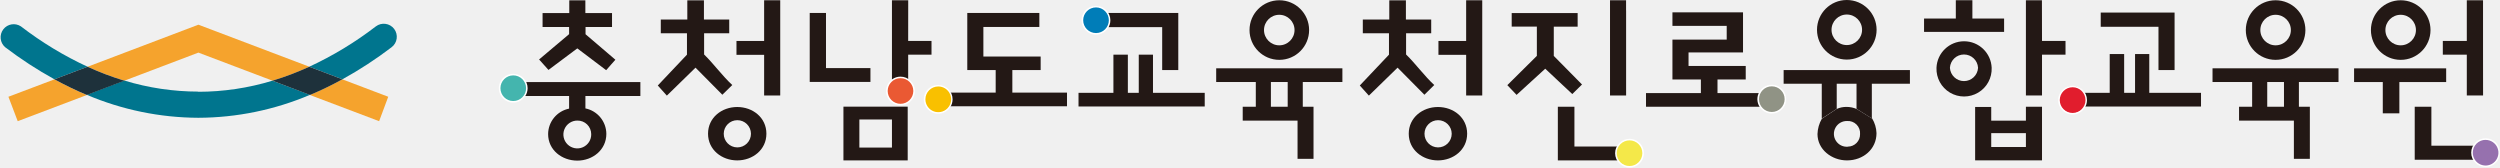
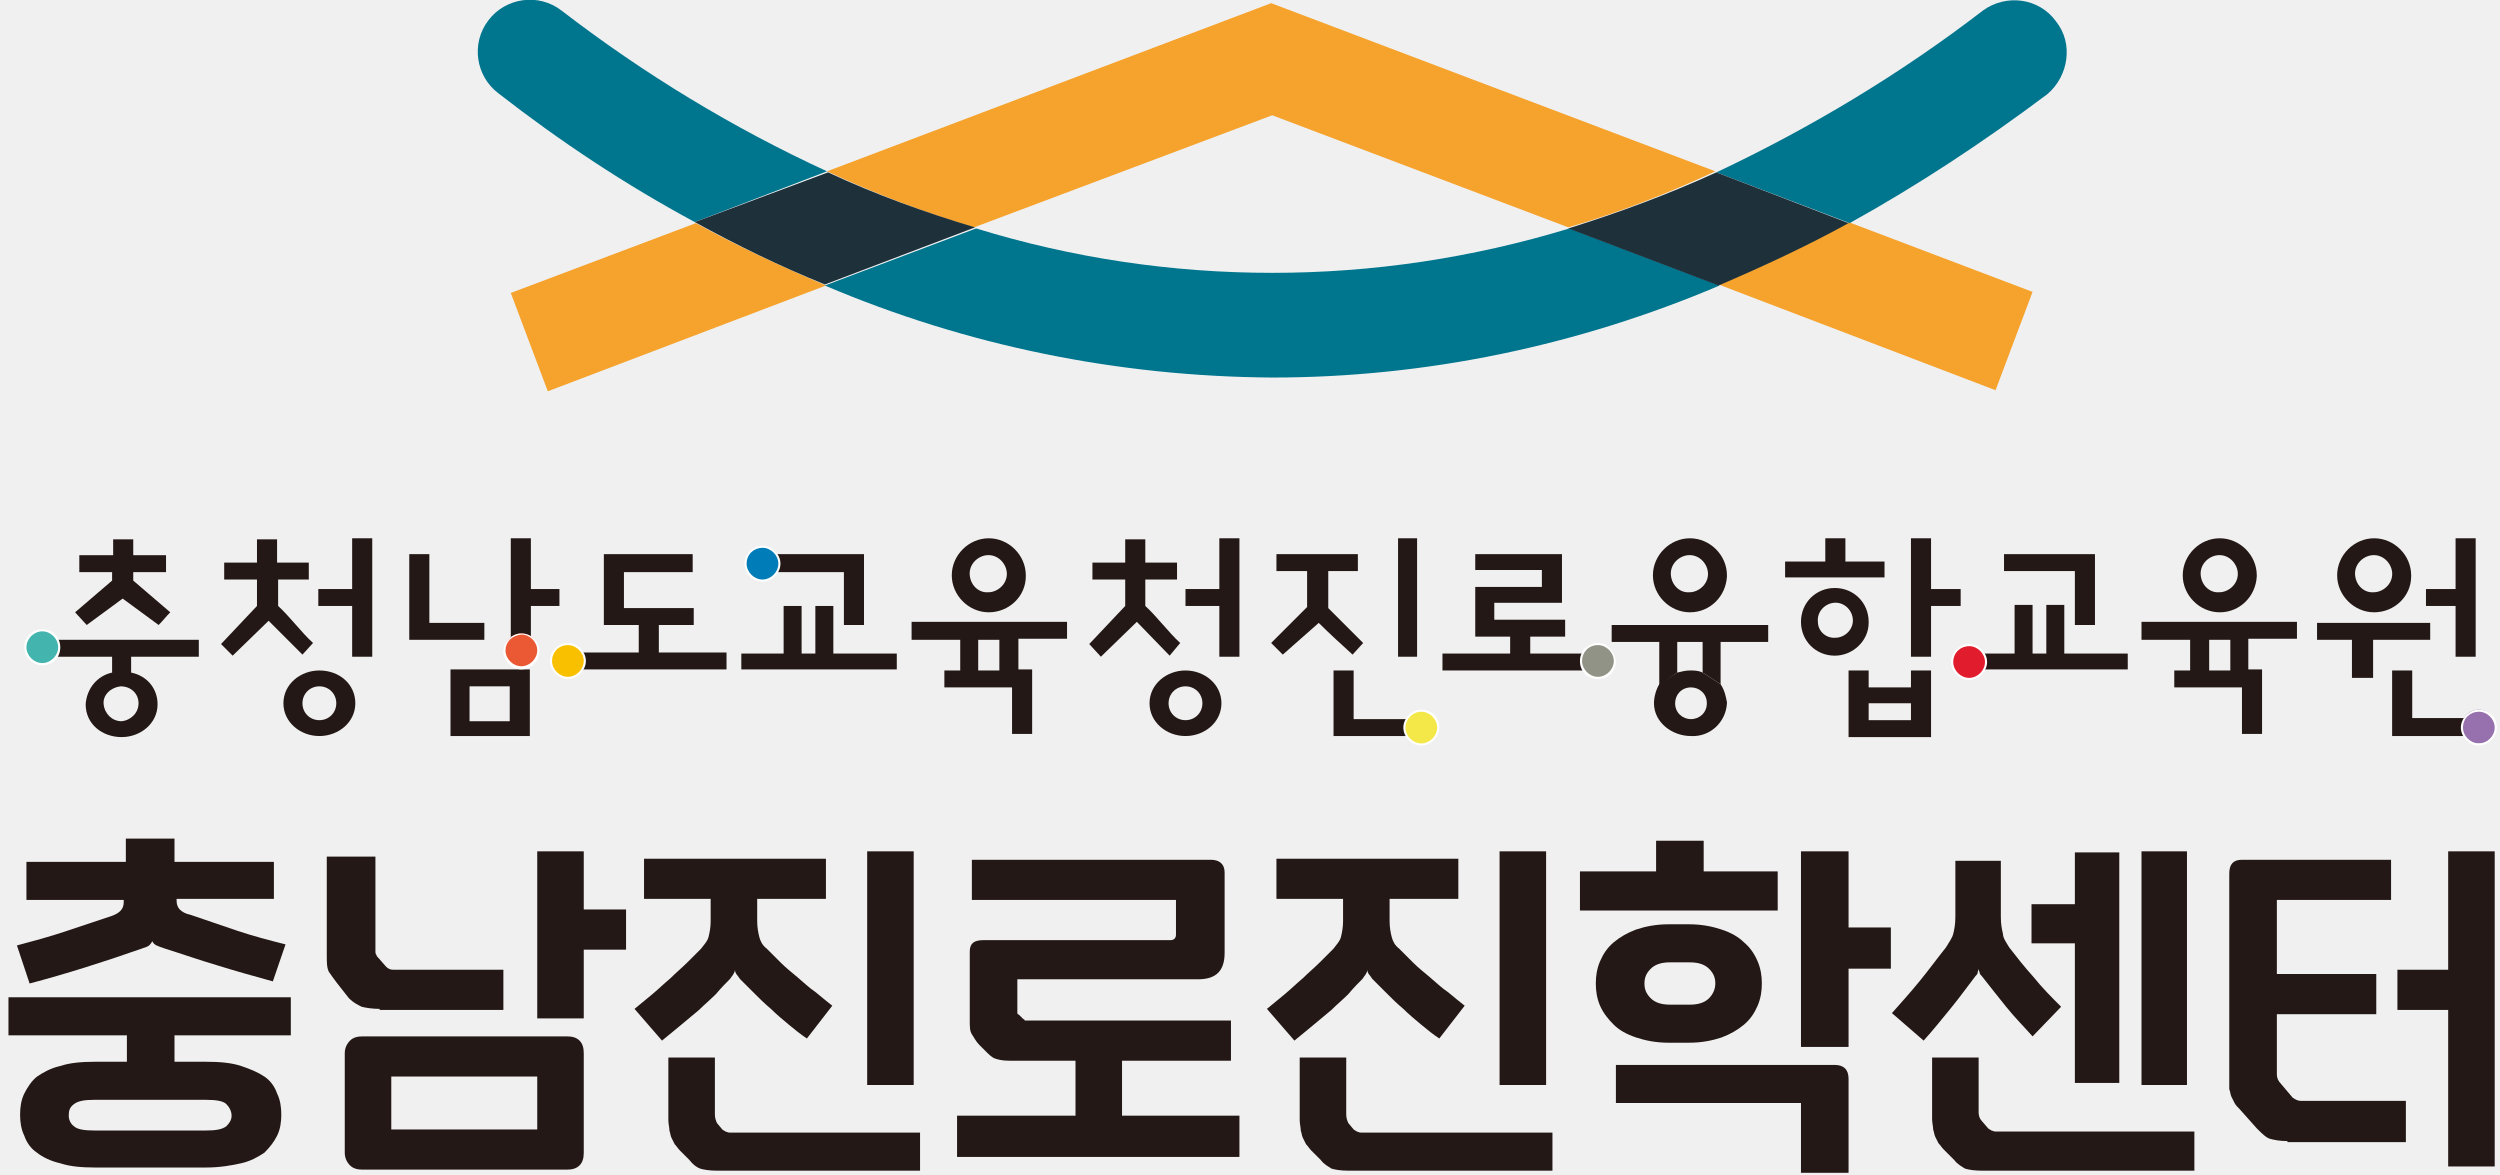
- <svg xmlns="http://www.w3.org/2000/svg" viewBox="0 0 573.1 38.41">
-   <defs>
-     <style>.cls-1{fill:#f5a32d;}.cls-2{fill:#00758e;}.cls-3{fill:#1e313b;}.cls-4{fill:#231815;}.cls-5{fill:#44b5ae;}.cls-6{fill:#fff;}.cls-7{fill:#9671ae;}.cls-8{fill:#ea5933;}.cls-9{fill:#f9c000;}.cls-10{fill:#007db8;}.cls-11{fill:#f4e849;}.cls-12{fill:#909385;}.cls-13{fill:#e11d2d;}</style>
-   </defs>
-   <g id="Layer_2" data-name="Layer 2">
-     <g id="Layer_1-2" data-name="Layer 1">
-       <path class="cls-1" d="M1.93,22.18l2.13,5.6,15.85-6a76.59,76.59,0,0,1-7.43-3.59Z" />
-       <path class="cls-1" d="M86.91,27.78,89,22.18l-10.54-4a77.73,77.73,0,0,1-7.43,3.59Z" />
-       <path class="cls-1" d="M45.48,12.06l17,6.44a65.32,65.32,0,0,0,8.44-3.2L45.48,5.66,20.07,15.3a65.87,65.87,0,0,0,8.44,3.2Z" />
-       <path class="cls-2" d="M90.36,6.63a3,3,0,0,0-4.2-.58A80.81,80.81,0,0,1,70.89,15.3l7.6,2.88a91,91,0,0,0,11.29-7.36,3,3,0,0,0,.58-4.19" />
-       <path class="cls-2" d="M4.8,6.05a3,3,0,0,0-3.62,4.77,91.83,91.83,0,0,0,11.3,7.36l7.59-2.88A80.81,80.81,0,0,1,4.8,6.05" />
-       <path class="cls-2" d="M45.48,21a58.57,58.57,0,0,1-17-2.54l-8.6,3.27A66,66,0,0,0,45.48,27a66,66,0,0,0,25.58-5.26L62.45,18.5a58.52,58.52,0,0,1-17,2.54" />
-       <path class="cls-3" d="M20.07,15.3l-7.59,2.88a76.59,76.59,0,0,0,7.43,3.59l8.6-3.27a65.87,65.87,0,0,1-8.44-3.2" />
-       <path class="cls-3" d="M62.45,18.5l8.61,3.27a77.73,77.73,0,0,0,7.43-3.59l-7.6-2.88a65.32,65.32,0,0,1-8.44,3.2" />
-       <path class="cls-4" d="M117.88,22h12.58v2.9a6,6,0,0,0-4.81,5.84c0,3.65,3.16,6.08,6.69,6.08S139,34.34,139,30.69a6,6,0,0,0-4.8-5.84V22H146.8V18.81H117.88Zm17.65,8.74a3.19,3.19,0,1,1-3.19-3.1,3.12,3.12,0,0,1,3.19,3.1" />
-       <path class="cls-4" d="M123.58,13.63l2.15,2.4,6.61-4.94,6.62,5c.72-.79,1.38-1.61,2.11-2.4l-6.84-5.84V6.19h6.07V3h-6.11V.07H130.5V3h-6.12V6.19h6.08V7.83Z" />
-       <path class="cls-4" d="M167.87,19.49c-2.2-2-4.31-4.92-6.46-7V7.62h5.76V4.48h-5.8V.07h-3.81V4.48h-6.08V7.62h6v4.91l-6.69,7.07,2.08,2.32,6.57-6.41,6.15,6.21Z" />
-       <path class="cls-4" d="M328.79,19.49c-2.2-2-4.31-4.92-6.46-7V7.62h5.76V4.48h-5.8V.07h-3.81V4.48h-6.07V7.62h6v4.91l-6.69,7.07,2.08,2.32,6.58-6.41,6.15,6.21Z" />
-       <path class="cls-4" d="M169,24.53c-3.54,0-6.69,2.43-6.69,6.12s3.15,6.12,6.69,6.12,6.69-2.43,6.69-6.12-3.12-6.12-6.69-6.12m0,9.26a3.12,3.12,0,1,1,3.15-3.14A3.12,3.12,0,0,1,169,33.79" />
-       <polygon class="cls-4" points="175.17 0.06 175.17 9.39 168.83 9.39 168.83 12.57 175.17 12.57 175.17 21.89 178.86 21.89 178.86 0.06 175.17 0.06" />
-       <path class="cls-4" d="M329.63,24.53c-3.53,0-6.69,2.43-6.69,6.12s3.16,6.12,6.69,6.12,6.7-2.43,6.7-6.12-3.12-6.12-6.7-6.12m0,9.26a3.12,3.12,0,1,1,3.16-3.14,3.12,3.12,0,0,1-3.16,3.14" />
-       <polygon class="cls-4" points="336.1 0.06 336.1 9.39 329.75 9.39 329.75 12.57 336.1 12.57 336.1 21.89 339.79 21.89 339.79 0.06 336.1 0.06" />
-       <polygon class="cls-4" points="199.54 15.61 189.35 15.61 189.35 2.97 185.62 2.97 185.62 18.78 199.54 18.78 199.54 15.61" />
-       <path class="cls-4" d="M193.35,36.77h14.73V24.45H193.35ZM197,27.39h7.47v6.44H197Z" />
-       <polygon class="cls-4" points="208.19 9.39 208.2 0.06 204.47 0.06 204.47 12.42 204.47 15.6 204.47 21.89 208.16 21.89 208.19 21.89 208.19 12.53 213.54 12.53 213.54 9.39 208.19 9.39" />
-       <polygon class="cls-4" points="232.07 16.06 238.56 16.06 238.56 12.96 225.43 12.96 225.43 6.18 238.26 6.18 238.26 2.97 221.74 2.97 221.74 16.06 228.25 16.06 228.25 21.23 215.68 21.23 215.68 24.36 244.6 24.36 244.6 21.23 232.07 21.23 232.07 16.06" />
-       <polygon class="cls-4" points="264.31 12.53 261.05 12.53 261.05 21.28 258.55 21.28 258.55 12.53 255.24 12.53 255.24 21.28 247.24 21.28 247.24 24.41 276.17 24.41 276.17 21.28 264.31 21.28 264.31 12.53" />
-       <polygon class="cls-4" points="266.42 16.06 270.11 16.06 270.11 2.97 253.18 2.97 253.18 6.22 266.42 6.22 266.42 16.06" />
-       <polygon class="cls-4" points="492.7 12.39 489.44 12.39 489.44 21.28 486.94 21.28 486.94 12.39 483.63 12.39 483.63 21.28 475.63 21.28 475.63 24.42 504.56 24.42 504.56 21.28 492.7 21.28 492.7 12.39" />
-       <polygon class="cls-4" points="494.81 16.06 498.5 16.06 498.5 2.88 481.57 2.88 481.57 6.14 494.81 6.14 494.81 16.06" />
-       <path class="cls-4" d="M278.8,18.8h9.08v5.67h-3v3.18h12.57v8.76h3.66V24.47h-2.46V18.8h9.08V15.66H278.8Zm12.54,0h3.85v5.67h-3.85Z" />
-       <path class="cls-4" d="M300.1,6.89a6.83,6.83,0,1,0-13.66,0,6.83,6.83,0,1,0,13.66,0m-10.34,0a3.49,3.49,0,0,1,7,0,3.49,3.49,0,0,1-7,0" />
-       <path class="cls-4" d="M507.2,18.8h9.08v5.67h-3v3.18h12.57v8.76h3.66V24.47H527V18.8h9.08V15.66H507.2Zm12.54,0h3.84v5.67h-3.84Z" />
-       <path class="cls-4" d="M528.49,6.89a6.83,6.83,0,0,0-13.66,0,6.83,6.83,0,0,0,13.66,0m-10.33,0a3.49,3.49,0,0,1,7,0,3.49,3.49,0,0,1-7,0" />
-       <path class="cls-4" d="M557.17,6.89a6.83,6.83,0,1,0-13.66,0,6.83,6.83,0,1,0,13.66,0m-10.34,0a3.49,3.49,0,0,1,7,0,3.5,3.5,0,0,1-7,0" />
-       <path class="cls-4" d="M430.19,6.83a6.83,6.83,0,1,0-13.66,0,6.83,6.83,0,1,0,13.66,0m-10.33,0a3.49,3.49,0,0,1,7,0,3.49,3.49,0,0,1-7,0" />
-       <path class="cls-4" d="M456.57,15.54a6.33,6.33,0,0,0-12.65,0,6.33,6.33,0,1,0,12.65,0m-9.57,0a3.23,3.23,0,0,1,6.45,0,3.23,3.23,0,0,1-6.45,0" />
-       <path class="cls-4" d="M362.66,19.37l-6.47-6.55V6.11h5.47V3H346.54v3.1h5.77v6.71l-6.77,6.71,2.12,2.23,6.57-6c2,1.93,4.16,3.85,6.2,5.81Z" />
-       <polygon class="cls-4" points="360.92 24.47 357.12 24.47 357.12 36.77 373.08 36.77 373.08 33.59 360.92 33.59 360.92 24.47" />
-       <polygon class="cls-4" points="393.72 18.22 400.19 18.22 400.19 15.12 387.08 15.12 387.08 12.02 399.57 12.02 399.57 2.83 383.39 2.83 383.39 5.93 395.83 5.93 395.83 9.08 383.39 9.08 383.39 18.22 389.91 18.22 389.91 21.34 377.33 21.34 377.33 24.47 406.26 24.47 406.26 21.34 393.72 21.34 393.72 18.22" />
-       <polygon class="cls-4" points="560.76 15.67 539.65 15.67 539.65 18.81 546.23 18.81 546.23 25.98 550.03 25.98 550.03 18.81 560.76 18.81 560.76 15.67" />
-       <polygon class="cls-4" points="557.37 33.4 557.37 24.47 553.55 24.47 553.55 36.62 569.49 36.62 569.49 33.4 557.37 33.4" />
-       <polyline class="cls-4" points="372.76 2.4 372.76 0.06 369.08 0.06 369.08 4.3 369.08 4.31 369.08 21.89 372.77 21.89 372.77 2.4 372.76 2.4" />
-       <polygon class="cls-4" points="437.83 19.2 437.83 16.06 408.88 16.06 408.88 19.2 417.62 19.2 417.62 27.19 421.05 24.95 421.05 19.2 425.59 19.2 425.59 24.95 429.1 27.15 429.1 19.2 437.83 19.2" />
-       <path class="cls-4" d="M429.09,27.13,425.65,25a5.68,5.68,0,0,0-2.3-.49A5.15,5.15,0,0,0,421,25l-3.36,2.22a7.51,7.51,0,0,0-1,3.5c0,3.55,3.24,6.05,6.76,6.05,3.73,0,6.77-2.58,6.77-6.25a7,7,0,0,0-1-3.36m-5.58,6.47a2.95,2.95,0,1,1-.19-5.89,2.79,2.79,0,0,1,3,3,2.8,2.8,0,0,1-2.81,2.87" />
-       <polygon class="cls-4" points="459.42 4.25 452.15 4.25 452.15 0.05 448.35 0.05 448.35 4.25 441.07 4.25 441.07 7.31 444.88 7.31 455.61 7.31 459.42 7.31 459.42 4.25" />
-       <polygon class="cls-4" points="468.11 9.39 468.09 0.06 464.42 0.06 464.42 21.89 468.11 21.89 468.11 12.53 473.5 12.53 473.5 9.39 468.11 9.39" />
-       <path class="cls-4" d="M464.42,24.47v.64h0v2.55h-7.95V25h0v-.48h-3.69V36.76h15.33V24.47Zm0,9.23h-7.95V30.52h7.95Z" />
-       <polygon class="cls-4" points="569.22 21.89 569.21 10.53 569.21 2.41 569.21 0.06 565.49 0.06 565.49 0.58 565.49 8.91 565.49 9.39 559.99 9.39 559.99 12.53 565.49 12.53 565.49 21.89 569.22 21.89" />
-       <path class="cls-5" d="M117.66,23.34a3.12,3.12,0,1,1,3.12-3.12,3.12,3.12,0,0,1-3.12,3.12" />
-       <path class="cls-6" d="M117.66,17.28a2.94,2.94,0,1,1-2.94,2.94,2.94,2.94,0,0,1,2.94-2.94m0-.36a3.3,3.3,0,1,0,3.29,3.3,3.3,3.3,0,0,0-3.29-3.3" />
-       <path class="cls-7" d="M569.8,38.13A3.12,3.12,0,1,1,572.92,35a3.12,3.12,0,0,1-3.12,3.12" />
-       <path class="cls-6" d="M569.8,32.07A2.94,2.94,0,1,1,566.86,35a2.93,2.93,0,0,1,2.94-2.94m0-.36a3.3,3.3,0,1,0,3.3,3.3,3.29,3.29,0,0,0-3.3-3.3" />
-       <path class="cls-8" d="M206.43,24a3.12,3.12,0,1,1,3.12-3.12A3.12,3.12,0,0,1,206.43,24" />
-       <path class="cls-6" d="M206.43,17.92a2.94,2.94,0,1,1-2.94,2.94,2.94,2.94,0,0,1,2.94-2.94m0-.35a3.3,3.3,0,1,0,3.3,3.29,3.3,3.3,0,0,0-3.3-3.29" />
-       <path class="cls-9" d="M215.08,25.88a3.12,3.12,0,1,1,3.12-3.11,3.12,3.12,0,0,1-3.12,3.11" />
-       <path class="cls-6" d="M215.08,19.82a2.95,2.95,0,1,1-2.94,2.95,2.95,2.95,0,0,1,2.94-2.95m0-.35a3.3,3.3,0,1,0,3.29,3.3,3.3,3.3,0,0,0-3.29-3.3" />
-       <path class="cls-10" d="M251.25,7.76a3.12,3.12,0,1,1,3.12-3.12,3.12,3.12,0,0,1-3.12,3.12" />
-       <path class="cls-6" d="M251.25,1.7a2.94,2.94,0,1,1-2.94,2.94,2.94,2.94,0,0,1,2.94-2.94m0-.35a3.3,3.3,0,1,0,3.29,3.29,3.3,3.3,0,0,0-3.29-3.29" />
-       <path class="cls-11" d="M373.55,38.24a3.12,3.12,0,1,1,3.12-3.12,3.12,3.12,0,0,1-3.12,3.12" />
-       <path class="cls-6" d="M373.55,32.18a2.94,2.94,0,1,1-2.94,2.94,2.93,2.93,0,0,1,2.94-2.94m0-.36a3.3,3.3,0,1,0,3.3,3.3,3.29,3.29,0,0,0-3.3-3.3" />
-       <path class="cls-12" d="M406.17,25.85a3.12,3.12,0,1,1,3.12-3.12,3.12,3.12,0,0,1-3.12,3.12" />
-       <path class="cls-6" d="M406.17,19.79a2.94,2.94,0,1,1-2.94,2.94,2.93,2.93,0,0,1,2.94-2.94m0-.36a3.3,3.3,0,1,0,3.29,3.3,3.29,3.29,0,0,0-3.29-3.3" />
-       <path class="cls-13" d="M475.13,26a3.12,3.12,0,1,1,3.11-3.12A3.12,3.12,0,0,1,475.13,26" />
-       <path class="cls-6" d="M475.13,20a2.95,2.95,0,1,1-2.95,2.95A2.95,2.95,0,0,1,475.13,20m0-.35a3.3,3.3,0,1,0,3.29,3.3,3.3,3.3,0,0,0-3.29-3.3" />
-     </g>
+ <svg xmlns="http://www.w3.org/2000/svg" version="1.1" id="Layer_1" x="0px" y="0px" viewBox="0 0 236.4 111.1" style="enable-background:new 0 0 236.4 111.1;" xml:space="preserve">
+   <style type="text/css">
+ 	.st0{fill:#F5A32D;}
+ 	.st1{fill:#00758E;}
+ 	.st2{fill:#1E313B;}
+ 	.st3{fill:#231815;}
+ 	.st4{fill:#44B5AE;}
+ 	.st5{fill:#FFFFFF;}
+ 	.st6{fill:#9671AE;}
+ 	.st7{fill:#EA5933;}
+ 	.st8{fill:#F9C000;}
+ 	.st9{fill:#007DB8;}
+ 	.st10{fill:#F4E849;}
+ 	.st11{fill:#909385;}
+ 	.st12{fill:#E11D2D;}
+ </style>
+   <g>
+     <path class="st0" d="M48.3,27.7l3.5,9.3L78.1,27c-4.2-1.8-8.3-3.7-12.3-5.9L48.3,27.7z" />
+     <path class="st0" d="M188.7,36.9l3.5-9.3L174.8,21c-4,2.2-8.1,4.2-12.3,5.9L188.7,36.9z" />
+     <path class="st0" d="M120.3,10.9l28,10.6c4.8-1.4,9.4-3.2,13.9-5.3l-42-15.9l-42,15.9c4.5,2.1,9.2,3.9,13.9,5.3L120.3,10.9z" />
+     <path class="st1" d="M194.4,2c-1.6-2.2-4.7-2.6-6.9-1c0,0,0,0,0,0c-7.8,6-16.3,11.1-25.2,15.3l12.6,4.8c6.5-3.6,12.7-7.7,18.7-12.2   C195.6,7.2,196.1,4.1,194.4,2C194.4,2,194.4,2,194.4,2" />
+     <path class="st1" d="M53.1,1c-2.2-1.7-5.3-1.2-6.9,0.9c-1.7,2.2-1.2,5.3,0.9,6.9C53,13.4,59.2,17.5,65.7,21l12.5-4.8   C69.3,12.1,60.9,7,53.1,1" />
+     <path class="st1" d="M120.3,25.8c-9.5,0-18.9-1.4-28-4.2L78,27c13.4,5.7,27.7,8.6,42.3,8.7c14.5,0,28.9-3,42.3-8.7l-14.2-5.4   C139.2,24.4,129.8,25.8,120.3,25.8" />
+     <path class="st2" d="M78.3,16.3L65.7,21c4,2.2,8.1,4.2,12.3,5.9l14.2-5.4C87.5,20.1,82.8,18.4,78.3,16.3" />
+     <path class="st2" d="M148.3,21.6l14.2,5.4c4.2-1.8,8.3-3.7,12.3-5.9l-12.5-4.8C157.7,18.4,153.1,20.1,148.3,21.6" />
+   </g>
+   <g>
+     <path class="st3" d="M4.2,62.1h6.4v1.5c-1.4,0.3-2.4,1.5-2.5,3c0,1.9,1.6,3.1,3.4,3.1s3.4-1.3,3.4-3.1c0-1.5-1-2.7-2.5-3v-1.5h6.4   v-1.6H4.2V62.1z M13.1,66.5c0,0.9-0.7,1.6-1.6,1.7c-0.9,0-1.6-0.7-1.7-1.6s0.7-1.6,1.6-1.7c0,0,0,0,0,0   C12.4,64.9,13.1,65.6,13.1,66.5C13.1,66.5,13.1,66.5,13.1,66.5" />
+     <path class="st3" d="M7.1,57.9l1.1,1.2l3.4-2.5l3.4,2.5c0.4-0.4,0.7-0.8,1.1-1.2l-3.5-3v-0.8h3.1v-1.6h-3.1v-1.5h-1.9v1.5H7.5v1.6   h3.1v0.8L7.1,57.9z" />
+     <path class="st3" d="M29.6,60.8c-1.1-1-2.2-2.5-3.3-3.5v-2.5h2.9v-1.6h-3v-2.2h-1.9v2.2h-3.1v1.6h3.1v2.5l-3.4,3.6l1.1,1.1l3.4-3.3   l3.2,3.2L29.6,60.8z" />
+     <path class="st3" d="M111.6,60.8c-1.1-1-2.2-2.5-3.3-3.5v-2.5h3v-1.6h-3v-2.2h-1.9v2.2h-3.1v1.6h3.1v2.5l-3.4,3.6l1.1,1.2l3.4-3.3   l3.1,3.2L111.6,60.8z" />
+     <path class="st3" d="M30.2,63.4c-1.8,0-3.4,1.3-3.4,3.1s1.6,3.1,3.4,3.1s3.4-1.3,3.4-3.1S32.1,63.4,30.2,63.4 M30.2,68.1   c-0.9,0-1.6-0.7-1.6-1.6c0-0.9,0.7-1.6,1.6-1.6c0.9,0,1.6,0.7,1.6,1.6C31.8,67.4,31.1,68.1,30.2,68.1   C30.2,68.1,30.2,68.1,30.2,68.1" />
+     <polygon class="st3" points="33.3,50.9 33.3,55.7 30.1,55.7 30.1,57.3 33.3,57.3 33.3,62.1 35.2,62.1 35.2,50.9  " />
+     <path class="st3" d="M112.1,63.4c-1.8,0-3.4,1.3-3.4,3.1s1.6,3.1,3.4,3.1s3.4-1.3,3.4-3.1S113.9,63.4,112.1,63.4 M112.1,68.1   c-0.9,0-1.6-0.7-1.6-1.6c0-0.9,0.7-1.6,1.6-1.6c0.9,0,1.6,0.7,1.6,1.6C113.7,67.4,113,68.1,112.1,68.1   C112.1,68.1,112.1,68.1,112.1,68.1" />
+     <polygon class="st3" points="115.3,50.9 115.3,55.7 112.1,55.7 112.1,57.3 115.3,57.3 115.3,62.1 117.2,62.1 117.2,50.9  " />
+     <polygon class="st3" points="45.8,58.9 40.6,58.9 40.6,52.4 38.7,52.4 38.7,60.5 45.8,60.5  " />
+     <path class="st3" d="M42.6,69.6h7.5v-6.3h-7.5V69.6z M44.4,64.9h3.8v3.3h-3.8V64.9z" />
+     <polygon class="st3" points="50.2,55.7 50.2,50.9 48.3,50.9 48.3,57.2 48.3,58.9 48.3,62.1 50.2,62.1 50.2,62.1 50.2,57.3    52.9,57.3 52.9,55.7  " />
+     <polygon class="st3" points="62.3,59.1 65.6,59.1 65.6,57.5 59,57.5 59,54.1 65.5,54.1 65.5,52.4 57.1,52.4 57.1,59.1 60.4,59.1    60.4,61.7 54,61.7 54,63.3 68.7,63.3 68.7,61.7 62.3,61.7  " />
+     <polygon class="st3" points="78.8,57.3 77.1,57.3 77.1,61.8 75.8,61.8 75.8,57.3 74.1,57.3 74.1,61.8 70.1,61.8 70.1,63.3    84.8,63.3 84.8,61.8 78.8,61.8  " />
+     <polygon class="st3" points="79.8,59.1 81.7,59.1 81.7,52.4 73.1,52.4 73.1,54.1 79.8,54.1  " />
+     <polygon class="st3" points="195.2,57.2 193.5,57.2 193.5,61.8 192.2,61.8 192.2,57.2 190.5,57.2 190.5,61.8 186.5,61.8    186.5,63.3 201.2,63.3 201.2,61.8 195.2,61.8  " />
+     <polygon class="st3" points="196.2,59.1 198.1,59.1 198.1,52.4 189.5,52.4 189.5,54 196.2,54  " />
+     <path class="st3" d="M86.2,60.5h4.6v2.9h-1.5V65h6.4v4.4h1.9v-6.1h-1.3v-2.9h4.6v-1.6H86.2V60.5z M92.5,60.5h2v2.9h-2V60.5z" />
+     <path class="st3" d="M97,54.4c0-1.9-1.6-3.5-3.5-3.5S90,52.5,90,54.4c0,1.9,1.6,3.5,3.5,3.5c1.9,0,3.5-1.5,3.5-3.4   C97,54.5,97,54.5,97,54.4 M91.7,54.4c-0.1-1,0.7-1.8,1.6-1.9c1-0.1,1.8,0.7,1.9,1.6c0.1,1-0.7,1.8-1.6,1.9c0,0-0.1,0-0.1,0   C92.6,56.1,91.8,55.4,91.7,54.4C91.7,54.4,91.7,54.4,91.7,54.4" />
+     <path class="st3" d="M202.5,60.5h4.6v2.9h-1.5V65h6.4v4.4h1.9v-6.1h-1.3v-2.9h4.6v-1.6h-14.7V60.5z M208.9,60.5h2v2.9h-2V60.5z" />
+     <path class="st3" d="M213.4,54.4c0-1.9-1.6-3.5-3.5-3.5c-1.9,0-3.5,1.6-3.5,3.5c0,1.9,1.6,3.5,3.5,3.5c0,0,0,0,0,0   c1.9,0,3.4-1.5,3.5-3.4C213.4,54.5,213.4,54.5,213.4,54.4 M208.1,54.4c-0.1-1,0.7-1.8,1.6-1.9c1-0.1,1.8,0.7,1.9,1.6   c0.1,1-0.7,1.8-1.6,1.9c0,0-0.1,0-0.1,0C209,56.1,208.2,55.4,208.1,54.4C208.1,54.5,208.1,54.4,208.1,54.4" />
+     <path class="st3" d="M228,54.4c0-1.9-1.6-3.5-3.5-3.5s-3.5,1.6-3.5,3.5c0,1.9,1.6,3.5,3.5,3.5c1.9,0,3.5-1.5,3.5-3.4   C228,54.5,228,54.5,228,54.4 M222.7,54.4c-0.1-1,0.7-1.8,1.6-1.9c1-0.1,1.8,0.7,1.9,1.6c0.1,1-0.7,1.8-1.6,1.9c0,0-0.1,0-0.1,0   C223.6,56.1,222.8,55.4,222.7,54.4C222.7,54.4,222.7,54.4,222.7,54.4" />
+     <path class="st3" d="M163.3,54.4c0-1.9-1.6-3.5-3.5-3.5c-1.9,0-3.5,1.6-3.5,3.5c0,1.9,1.6,3.5,3.5,3.5c0,0,0,0,0,0   c1.9,0,3.4-1.5,3.5-3.4C163.3,54.5,163.3,54.4,163.3,54.4 M158,54.4c-0.1-1,0.7-1.8,1.6-1.9c1-0.1,1.8,0.7,1.9,1.6   c0.1,1-0.7,1.8-1.6,1.9c0,0-0.1,0-0.1,0C158.9,56.1,158.1,55.4,158,54.4C158,54.4,158,54.4,158,54.4" />
+     <path class="st3" d="M176.7,58.8c0-1.8-1.4-3.2-3.2-3.2c-1.8,0-3.2,1.4-3.2,3.2c0,1.8,1.4,3.2,3.2,3.2l0,0c1.7,0,3.2-1.4,3.2-3.1   C176.7,58.9,176.7,58.9,176.7,58.8 M171.9,58.8c-0.1-0.9,0.6-1.7,1.5-1.8c0.9-0.1,1.7,0.6,1.8,1.5c0.1,0.9-0.6,1.7-1.5,1.8   c0,0-0.1,0-0.1,0C172.7,60.4,171.9,59.7,171.9,58.8C171.9,58.9,171.9,58.8,171.9,58.8" />
+     <path class="st3" d="M128.9,60.8l-3.3-3.3V54h2.8v-1.6h-7.7V54h2.9v3.4l-3.4,3.4l1.1,1.1l3.4-3c1,1,2.1,2,3.2,3L128.9,60.8z" />
+     <polygon class="st3" points="128,63.4 126.1,63.4 126.1,69.6 134.2,69.6 134.2,68 128,68  " />
+     <polygon class="st3" points="144.7,60.2 148,60.2 148,58.6 141.3,58.6 141.3,57 147.7,57 147.7,52.4 139.5,52.4 139.5,53.9    145.8,53.9 145.8,55.5 139.5,55.5 139.5,60.2 142.8,60.2 142.8,61.8 136.4,61.8 136.4,63.4 151.1,63.4 151.1,61.8 144.7,61.8  " />
+     <polygon class="st3" points="229.8,58.9 219.1,58.9 219.1,60.5 222.4,60.5 222.4,64.1 224.4,64.1 224.4,60.5 229.8,60.5  " />
+     <polygon class="st3" points="228.1,67.9 228.1,63.4 226.2,63.4 226.2,69.6 234.3,69.6 234.3,67.9  " />
+     <polyline class="st3" points="134,52.1 134,50.9 132.2,50.9 132.2,53.1 132.2,53.1 132.2,62.1 134,62.1 134,52.1 134,52.1  " />
+     <polygon class="st3" points="167.2,60.7 167.2,59.1 152.4,59.1 152.4,60.7 156.9,60.7 156.9,64.8 158.6,63.6 158.6,60.7 161,60.7    161,63.6 162.7,64.7 162.7,60.7  " />
+     <path class="st3" d="M162.7,64.7l-1.7-1.1c-0.4-0.2-0.8-0.2-1.2-0.2c-0.4,0-0.8,0.1-1.2,0.2l-1.7,1.1c-0.3,0.5-0.5,1.2-0.5,1.8   c0,1.8,1.7,3.1,3.5,3.1c1.8,0.1,3.3-1.3,3.4-3.1c0,0,0-0.1,0-0.1C163.2,65.9,163.1,65.3,162.7,64.7 M159.9,68   c-0.8,0-1.5-0.6-1.5-1.5c0-0.8,0.6-1.5,1.5-1.5c0.8,0,1.5,0.6,1.5,1.5S160.7,68,159.9,68" />
+     <polygon class="st3" points="178.2,53.1 174.5,53.1 174.5,50.9 172.6,50.9 172.6,53.1 168.8,53.1 168.8,54.6 170.8,54.6    176.3,54.6 178.2,54.6  " />
+     <polygon class="st3" points="182.6,55.7 182.6,50.9 180.7,50.9 180.7,62.1 182.6,62.1 182.6,57.3 185.4,57.3 185.4,55.7  " />
+     <path class="st3" d="M180.7,63.4v0.3l0,0V65h-4v-1.4l0,0v-0.2h-1.9v6.3h7.8v-6.3H180.7z M180.7,68.1h-4v-1.6h4V68.1z" />
+     <polygon class="st3" points="234.1,62.1 234.1,56.3 234.1,52.1 234.1,50.9 232.2,50.9 232.2,51.2 232.2,55.5 232.2,55.7    229.4,55.7 229.4,57.3 232.2,57.3 232.2,62.1  " />
+     <path class="st4" d="M4,62.8c-0.9,0-1.6-0.7-1.6-1.6c0-0.9,0.7-1.6,1.6-1.6s1.6,0.7,1.6,1.6C5.6,62.1,4.9,62.8,4,62.8   C4,62.8,4,62.8,4,62.8" />
+     <path class="st5" d="M4,59.7c0.8,0,1.5,0.7,1.5,1.5c0,0.8-0.7,1.5-1.5,1.5S2.5,62,2.5,61.2c0,0,0,0,0,0C2.5,60.4,3.2,59.7,4,59.7   C4,59.7,4,59.7,4,59.7 M4,59.5c-0.9,0-1.7,0.7-1.7,1.7c0,0.9,0.7,1.7,1.7,1.7s1.7-0.7,1.7-1.7c0,0,0,0,0,0C5.7,60.3,5,59.5,4,59.5" />
+     <path class="st6" d="M234.4,70.3c-0.9,0-1.6-0.7-1.6-1.6c0-0.9,0.7-1.6,1.6-1.6c0.9,0,1.6,0.7,1.6,1.6S235.3,70.3,234.4,70.3   L234.4,70.3" />
+     <path class="st5" d="M234.4,67.3c0.8,0,1.5,0.7,1.5,1.5c0,0.8-0.7,1.5-1.5,1.5c-0.8,0-1.5-0.7-1.5-1.5c0,0,0,0,0,0   C232.9,67.9,233.6,67.3,234.4,67.3 M234.4,67.1c-0.9,0-1.7,0.8-1.7,1.7c0,0.9,0.8,1.7,1.7,1.7c0.9,0,1.7-0.8,1.7-1.7c0,0,0,0,0,0   C236.1,67.8,235.4,67.1,234.4,67.1" />
+     <path class="st7" d="M49.3,63.1c-0.9,0-1.6-0.7-1.6-1.6c0-0.9,0.7-1.6,1.6-1.6c0.9,0,1.6,0.7,1.6,1.6c0,0,0,0,0,0   C50.9,62.4,50.2,63.2,49.3,63.1C49.3,63.2,49.3,63.2,49.3,63.1" />
+     <path class="st5" d="M49.3,60c0.8,0,1.5,0.7,1.5,1.5c0,0.8-0.7,1.5-1.5,1.5c-0.8,0-1.5-0.7-1.5-1.5C47.8,60.7,48.4,60.1,49.3,60    M49.3,59.9c-0.9,0-1.7,0.8-1.7,1.7c0,0.9,0.8,1.7,1.7,1.7s1.7-0.8,1.7-1.7C51,60.6,50.2,59.9,49.3,59.9L49.3,59.9" />
+     <path class="st8" d="M53.7,64.1c-0.9,0-1.6-0.7-1.6-1.6c0-0.9,0.7-1.6,1.6-1.6c0.9,0,1.6,0.7,1.6,1.6   C55.3,63.4,54.5,64.1,53.7,64.1C53.7,64.1,53.7,64.1,53.7,64.1" />
+     <path class="st5" d="M53.7,61c0.8,0,1.5,0.7,1.5,1.5S54.5,64,53.7,64c-0.8,0-1.5-0.7-1.5-1.5c0,0,0,0,0,0   C52.2,61.7,52.8,61,53.7,61 M53.7,60.8c-0.9,0-1.7,0.8-1.7,1.7s0.8,1.7,1.7,1.7s1.7-0.8,1.7-1.7S54.6,60.8,53.7,60.8L53.7,60.8" />
+     <path class="st9" d="M72.1,54.9c-0.9,0-1.6-0.7-1.6-1.6c0-0.9,0.7-1.6,1.6-1.6c0.9,0,1.6,0.7,1.6,1.6C73.7,54.2,73,54.9,72.1,54.9   C72.1,54.9,72.1,54.9,72.1,54.9" />
+     <path class="st5" d="M72.1,51.8c0.8,0,1.5,0.7,1.5,1.5s-0.7,1.5-1.5,1.5s-1.5-0.7-1.5-1.5C70.6,52.4,71.3,51.8,72.1,51.8    M72.1,51.6c-0.9,0-1.7,0.8-1.7,1.7s0.8,1.7,1.7,1.7s1.7-0.8,1.7-1.7S73,51.6,72.1,51.6L72.1,51.6" />
+     <path class="st10" d="M134.4,70.4c-0.9,0-1.6-0.7-1.6-1.6c0-0.9,0.7-1.6,1.6-1.6c0.9,0,1.6,0.7,1.6,1.6l0,0   C136,69.7,135.3,70.4,134.4,70.4" />
+     <path class="st5" d="M134.4,67.3c0.8,0,1.5,0.7,1.5,1.5c0,0.8-0.7,1.5-1.5,1.5c-0.8,0-1.5-0.7-1.5-1.5l0,0   C132.9,68,133.6,67.3,134.4,67.3 M134.4,67.1c-0.9,0-1.7,0.8-1.7,1.7s0.8,1.7,1.7,1.7s1.7-0.8,1.7-1.7c0,0,0,0,0,0   C136.1,67.9,135.4,67.1,134.4,67.1" />
+     <path class="st11" d="M151.1,64.1c-0.9,0-1.6-0.7-1.6-1.6c0-0.9,0.7-1.6,1.6-1.6c0.9,0,1.6,0.7,1.6,1.6l0,0   C152.6,63.4,151.9,64.1,151.1,64.1" />
+     <path class="st5" d="M151.1,61c0.8,0,1.5,0.7,1.5,1.5c0,0.8-0.7,1.5-1.5,1.5c-0.8,0-1.5-0.7-1.5-1.5c0,0,0,0,0,0   C149.6,61.7,150.2,61,151.1,61 M151.1,60.8c-0.9,0-1.7,0.7-1.7,1.7s0.7,1.7,1.7,1.7s1.7-0.7,1.7-1.7c0,0,0,0,0,0   C152.7,61.6,152,60.8,151.1,60.8" />
+     <path class="st12" d="M186.2,64.2c-0.9,0-1.6-0.7-1.6-1.6c0-0.9,0.7-1.6,1.6-1.6c0.9,0,1.6,0.7,1.6,1.6   C187.8,63.5,187.1,64.2,186.2,64.2" />
+     <path class="st5" d="M186.2,61.1c0.8,0,1.5,0.7,1.5,1.5c0,0.8-0.7,1.5-1.5,1.5c-0.8,0-1.5-0.7-1.5-1.5l0,0   C184.7,61.7,185.4,61.1,186.2,61.1 M186.2,60.9c-0.9,0-1.7,0.8-1.7,1.7c0,0.9,0.8,1.7,1.7,1.7c0.9,0,1.7-0.8,1.7-1.7c0,0,0,0,0,0   C187.9,61.7,187.1,60.9,186.2,60.9" />
+   </g>
+   <g>
+     <path class="st3" d="M12,100.4v-2.5H0.8v-3.6h26.7v3.6H16.5v2.5h3c1.3,0,2.4,0.1,3.3,0.4c0.9,0.3,1.6,0.6,2.2,1   c0.6,0.4,1,1,1.2,1.6c0.3,0.6,0.4,1.3,0.4,2c0,0.7-0.1,1.4-0.4,2c-0.3,0.6-0.7,1.1-1.2,1.6c-0.6,0.4-1.3,0.8-2.2,1   c-0.9,0.2-2,0.4-3.3,0.4H9c-1.3,0-2.4-0.1-3.3-0.4c-0.9-0.2-1.7-0.6-2.2-1c-0.6-0.4-1-1-1.2-1.6c-0.3-0.6-0.4-1.3-0.4-2   c0-0.7,0.1-1.4,0.4-2c0.3-0.6,0.7-1.2,1.2-1.6c0.6-0.4,1.3-0.8,2.2-1c0.9-0.3,2-0.4,3.3-0.4H12z M2.5,81.5h9.4v-2.2h4.6v2.2h9.4   v3.5h-9.2v0.2c0,0.3,0.1,0.6,0.3,0.8c0.2,0.2,0.5,0.4,1,0.5c1.5,0.5,2.9,1,4.4,1.5c1.5,0.5,3,0.9,4.6,1.3l-1.2,3.5   c-1.8-0.5-3.6-1-5.2-1.5c-1.7-0.5-3.4-1.1-5-1.6c-0.3-0.1-0.6-0.2-0.8-0.3c-0.2-0.1-0.3-0.2-0.4-0.4c-0.1,0.2-0.2,0.3-0.3,0.4   c-0.1,0.1-0.4,0.2-0.7,0.3C9.7,91,6.2,92.1,2.8,93l-1.2-3.6c1.5-0.4,3-0.8,4.5-1.3c1.5-0.5,3-1,4.5-1.5c0.8-0.3,1.1-0.7,1.1-1.3   v-0.2H2.5V81.5z M19.5,106.9c0.9,0,1.5-0.1,1.9-0.4c0.3-0.3,0.5-0.6,0.5-1c0-0.4-0.2-0.8-0.5-1.1c-0.3-0.3-1-0.4-1.9-0.4H8.9   c-0.9,0-1.5,0.1-1.9,0.4s-0.5,0.6-0.5,1.1c0,0.4,0.2,0.8,0.5,1c0.3,0.3,1,0.4,1.9,0.4H19.5z" />
+     <path class="st3" d="M35.9,95.4c-0.7,0-1.3-0.1-1.7-0.2c-0.4-0.2-0.8-0.4-1.2-0.8L31.9,93c-0.3-0.4-0.6-0.8-0.8-1.1   c-0.2-0.4-0.2-0.9-0.2-1.6V81h4.6v8.9c0,0.2,0,0.3,0.1,0.4c0,0.1,0.1,0.2,0.2,0.3l0.7,0.8c0.2,0.2,0.4,0.3,0.7,0.3h10.4v3.8H35.9z    M53.6,98c0.5,0,0.9,0.1,1.2,0.4c0.3,0.3,0.4,0.7,0.4,1.2v9.4c0,0.5-0.1,0.9-0.4,1.2c-0.3,0.3-0.7,0.4-1.2,0.4H34.3   c-0.5,0-0.9-0.1-1.2-0.4c-0.3-0.3-0.5-0.7-0.5-1.2v-9.4c0-0.5,0.2-0.9,0.5-1.2c0.3-0.3,0.7-0.4,1.2-0.4H53.6z M50.8,106.8v-5H37v5   H50.8z M55.2,80.5V86h4v3.8h-4v6.5h-4.4V80.5H55.2z" />
+     <path class="st3" d="M71.6,85v2.1c0,0.6,0.1,1.1,0.2,1.5c0.1,0.4,0.3,0.8,0.7,1.1c0.4,0.4,0.8,0.8,1.3,1.3c0.5,0.5,1,0.9,1.6,1.4   c0.6,0.5,1.1,1,1.7,1.4c0.6,0.5,1.1,0.9,1.6,1.3l-2.4,3.1c-0.6-0.4-1.1-0.8-1.7-1.3s-1.2-1-1.7-1.5c-0.6-0.5-1.1-1-1.6-1.5   c-0.5-0.5-0.9-0.9-1.3-1.3c-0.1-0.1-0.2-0.3-0.3-0.4c-0.1-0.1-0.2-0.3-0.2-0.5c0,0.2-0.1,0.3-0.2,0.5c-0.1,0.1-0.2,0.3-0.3,0.4   c-0.4,0.4-0.8,0.8-1.3,1.4c-0.5,0.5-1.1,1-1.6,1.5c-0.6,0.5-1.2,1-1.8,1.5c-0.6,0.5-1.2,1-1.7,1.4l-2.6-3c0.5-0.4,1.1-0.9,1.7-1.4   c0.6-0.5,1.1-1,1.7-1.5c0.5-0.5,1.1-1,1.6-1.5c0.5-0.5,0.9-0.9,1.3-1.3c0.3-0.4,0.6-0.7,0.7-1.1c0.1-0.4,0.2-0.9,0.2-1.5V85h-6.3   v-3.8h17.2V85H71.6z M87,106.8v3.9H67.8c-0.7,0-1.3-0.1-1.6-0.2s-0.7-0.4-1-0.8l-0.9-0.9c-0.2-0.2-0.3-0.4-0.5-0.6   c-0.1-0.2-0.2-0.4-0.3-0.6c-0.1-0.2-0.1-0.4-0.2-0.7c0-0.3-0.1-0.6-0.1-1v-5.9h4.4v5.4c0,0.3,0.1,0.6,0.2,0.8l0.5,0.6   c0.1,0.1,0.2,0.1,0.3,0.2c0.1,0,0.2,0.1,0.4,0.1H87z M86.4,80.5v22.1h-4.4V80.5H86.4z" />
+     <path class="st3" d="M96.2,92.6v2.9c0,0.1,0,0.2,0,0.3c0,0.1,0.1,0.1,0.2,0.2l0.3,0.3c0.1,0.1,0.2,0.1,0.2,0.2c0.1,0,0.1,0,0.2,0   h19.3v3.8h-10.3v5.2h11.1v3.9H90.5v-3.9h11.2v-5.2h-6.3c-0.6,0-1-0.1-1.3-0.2c-0.3-0.1-0.6-0.4-0.9-0.7l-0.6-0.6   c-0.3-0.3-0.5-0.7-0.7-1s-0.2-0.7-0.2-1.4v-6.4c0-0.8,0.4-1.1,1.3-1.1h17.7c0.3,0,0.5-0.2,0.5-0.5v-3.3H91.9v-3.8h22.6   c0.8,0,1.3,0.4,1.3,1.2v7.6c0,1.7-0.8,2.5-2.5,2.5H96.2z" />
+     <path class="st3" d="M131.4,85v2.1c0,0.6,0.1,1.1,0.2,1.5c0.1,0.4,0.3,0.8,0.7,1.1c0.4,0.4,0.8,0.8,1.3,1.3c0.5,0.5,1,0.9,1.6,1.4   c0.6,0.5,1.1,1,1.7,1.4c0.6,0.5,1.1,0.9,1.6,1.3l-2.4,3.1c-0.6-0.4-1.1-0.8-1.7-1.3c-0.6-0.5-1.2-1-1.7-1.5c-0.6-0.5-1.1-1-1.6-1.5   c-0.5-0.5-0.9-0.9-1.3-1.3c-0.1-0.1-0.2-0.3-0.3-0.4c-0.1-0.1-0.2-0.3-0.2-0.5c0,0.2-0.1,0.3-0.2,0.5c-0.1,0.1-0.2,0.3-0.3,0.4   c-0.4,0.4-0.8,0.8-1.3,1.4c-0.5,0.5-1.1,1-1.6,1.5c-0.6,0.5-1.2,1-1.8,1.5c-0.6,0.5-1.2,1-1.7,1.4l-2.6-3c0.5-0.4,1.1-0.9,1.7-1.4   c0.6-0.5,1.1-1,1.7-1.5c0.5-0.5,1.1-1,1.6-1.5c0.5-0.5,0.9-0.9,1.3-1.3c0.3-0.4,0.6-0.7,0.7-1.1c0.1-0.4,0.2-0.9,0.2-1.5V85h-6.3   v-3.8h17.2V85H131.4z M146.8,106.8v3.9h-19.3c-0.7,0-1.3-0.1-1.6-0.2c-0.3-0.2-0.7-0.4-1-0.8l-0.9-0.9c-0.2-0.2-0.3-0.4-0.5-0.6   c-0.1-0.2-0.2-0.4-0.3-0.6c-0.1-0.2-0.1-0.4-0.2-0.7c0-0.3-0.1-0.6-0.1-1v-5.9h4.4v5.4c0,0.3,0.1,0.6,0.2,0.8l0.5,0.6   c0.1,0.1,0.2,0.1,0.3,0.2c0.1,0,0.2,0.1,0.4,0.1H146.8z M146.2,80.5v22.1h-4.4V80.5H146.2z" />
+     <path class="st3" d="M149.4,86.1v-3.7h7.2v-2.9h4.5v2.9h7v3.7H149.4z M166.6,93c0,0.7-0.1,1.4-0.4,2.1c-0.3,0.7-0.7,1.3-1.3,1.8   c-0.6,0.5-1.3,0.9-2.1,1.2c-0.9,0.3-1.9,0.5-3.1,0.5h-1.9c-1.2,0-2.2-0.2-3.1-0.5c-0.9-0.3-1.6-0.7-2.1-1.2s-1-1.1-1.3-1.8   c-0.3-0.7-0.4-1.4-0.4-2.1c0-0.7,0.1-1.4,0.4-2.1s0.7-1.3,1.3-1.8c0.6-0.5,1.3-0.9,2.1-1.2c0.9-0.3,1.9-0.5,3.1-0.5h1.9   c1.2,0,2.2,0.2,3.1,0.5c0.9,0.3,1.6,0.7,2.1,1.2c0.6,0.5,1,1.1,1.3,1.8S166.6,92.3,166.6,93z M174.8,110.9h-4.5v-6.6h-17.5v-3.6   h20.7c0.8,0,1.3,0.4,1.3,1.3V110.9z M159.8,95c0.8,0,1.4-0.2,1.8-0.6c0.4-0.4,0.6-0.9,0.6-1.4c0-0.6-0.2-1-0.6-1.4   c-0.4-0.4-1-0.6-1.8-0.6h-1.9c-0.8,0-1.4,0.2-1.8,0.6c-0.4,0.4-0.6,0.8-0.6,1.4c0,0.6,0.2,1,0.6,1.4c0.4,0.4,1,0.6,1.8,0.6H159.8z    M174.8,80.5v7.2h4v3.9h-4v7.4h-4.5V80.5H174.8z" />
+     <path class="st3" d="M190,89.6c0.7,0.9,1.4,1.8,2.3,2.8c0.8,1,1.7,1.9,2.6,2.8l-2.7,2.8c-0.8-0.9-1.7-1.8-2.5-2.8   c-0.8-1-1.6-2-2.3-2.9c-0.1-0.1-0.2-0.2-0.2-0.3c0-0.1-0.1-0.2-0.1-0.4c0,0.1-0.1,0.3-0.1,0.4c0,0.1-0.1,0.2-0.2,0.3   c-0.7,0.9-1.4,1.9-2.3,3c-0.9,1.1-1.7,2.1-2.6,3.1l-3-2.6c0.8-0.9,1.7-1.9,2.6-3c0.9-1.1,1.7-2.2,2.5-3.2c0.3-0.5,0.6-0.9,0.7-1.3   c0.1-0.4,0.2-0.9,0.2-1.6v-5.3h4.3v5.3c0,0.7,0.1,1.2,0.2,1.6C189.4,88.7,189.7,89.1,190,89.6z M207.5,106.8v3.9h-20.1   c-0.7,0-1.3-0.1-1.6-0.2c-0.3-0.2-0.7-0.4-1-0.8l-1-1c-0.2-0.2-0.3-0.4-0.5-0.6c-0.1-0.2-0.2-0.4-0.3-0.6c-0.1-0.2-0.1-0.4-0.2-0.7   c0-0.3-0.1-0.6-0.1-1v-5.8h4.4v5.2c0,0.3,0.1,0.6,0.3,0.8l0.6,0.7c0.1,0.1,0.2,0.1,0.3,0.2c0.1,0,0.2,0.1,0.4,0.1H207.5z    M200.4,80.7v21.7h-4.2V89.2h-4.1v-3.7h4.1v-4.9H200.4z M206.8,80.5v22.1h-4.3V80.5H206.8z" />
+     <path class="st3" d="M216.3,107.9c-0.7,0-1.2-0.1-1.6-0.2c-0.4-0.1-0.8-0.5-1.3-1l-1.6-1.8c-0.2-0.2-0.4-0.4-0.5-0.6   c-0.1-0.2-0.2-0.4-0.3-0.6c-0.1-0.2-0.1-0.5-0.2-0.7c0-0.3,0-0.6,0-1V82.6c0-0.9,0.4-1.3,1.2-1.3h14.1v3.8h-10.8v7h9.4v3.8h-9.4   v5.7c0,0.3,0.1,0.6,0.4,0.9l1.1,1.3c0.3,0.2,0.5,0.3,0.8,0.3h9.9v3.9H216.3z M235.9,80.5v29.8h-4.4V95.5h-4.8v-3.8h4.8V80.5H235.9z   " />
  </g>
</svg>
